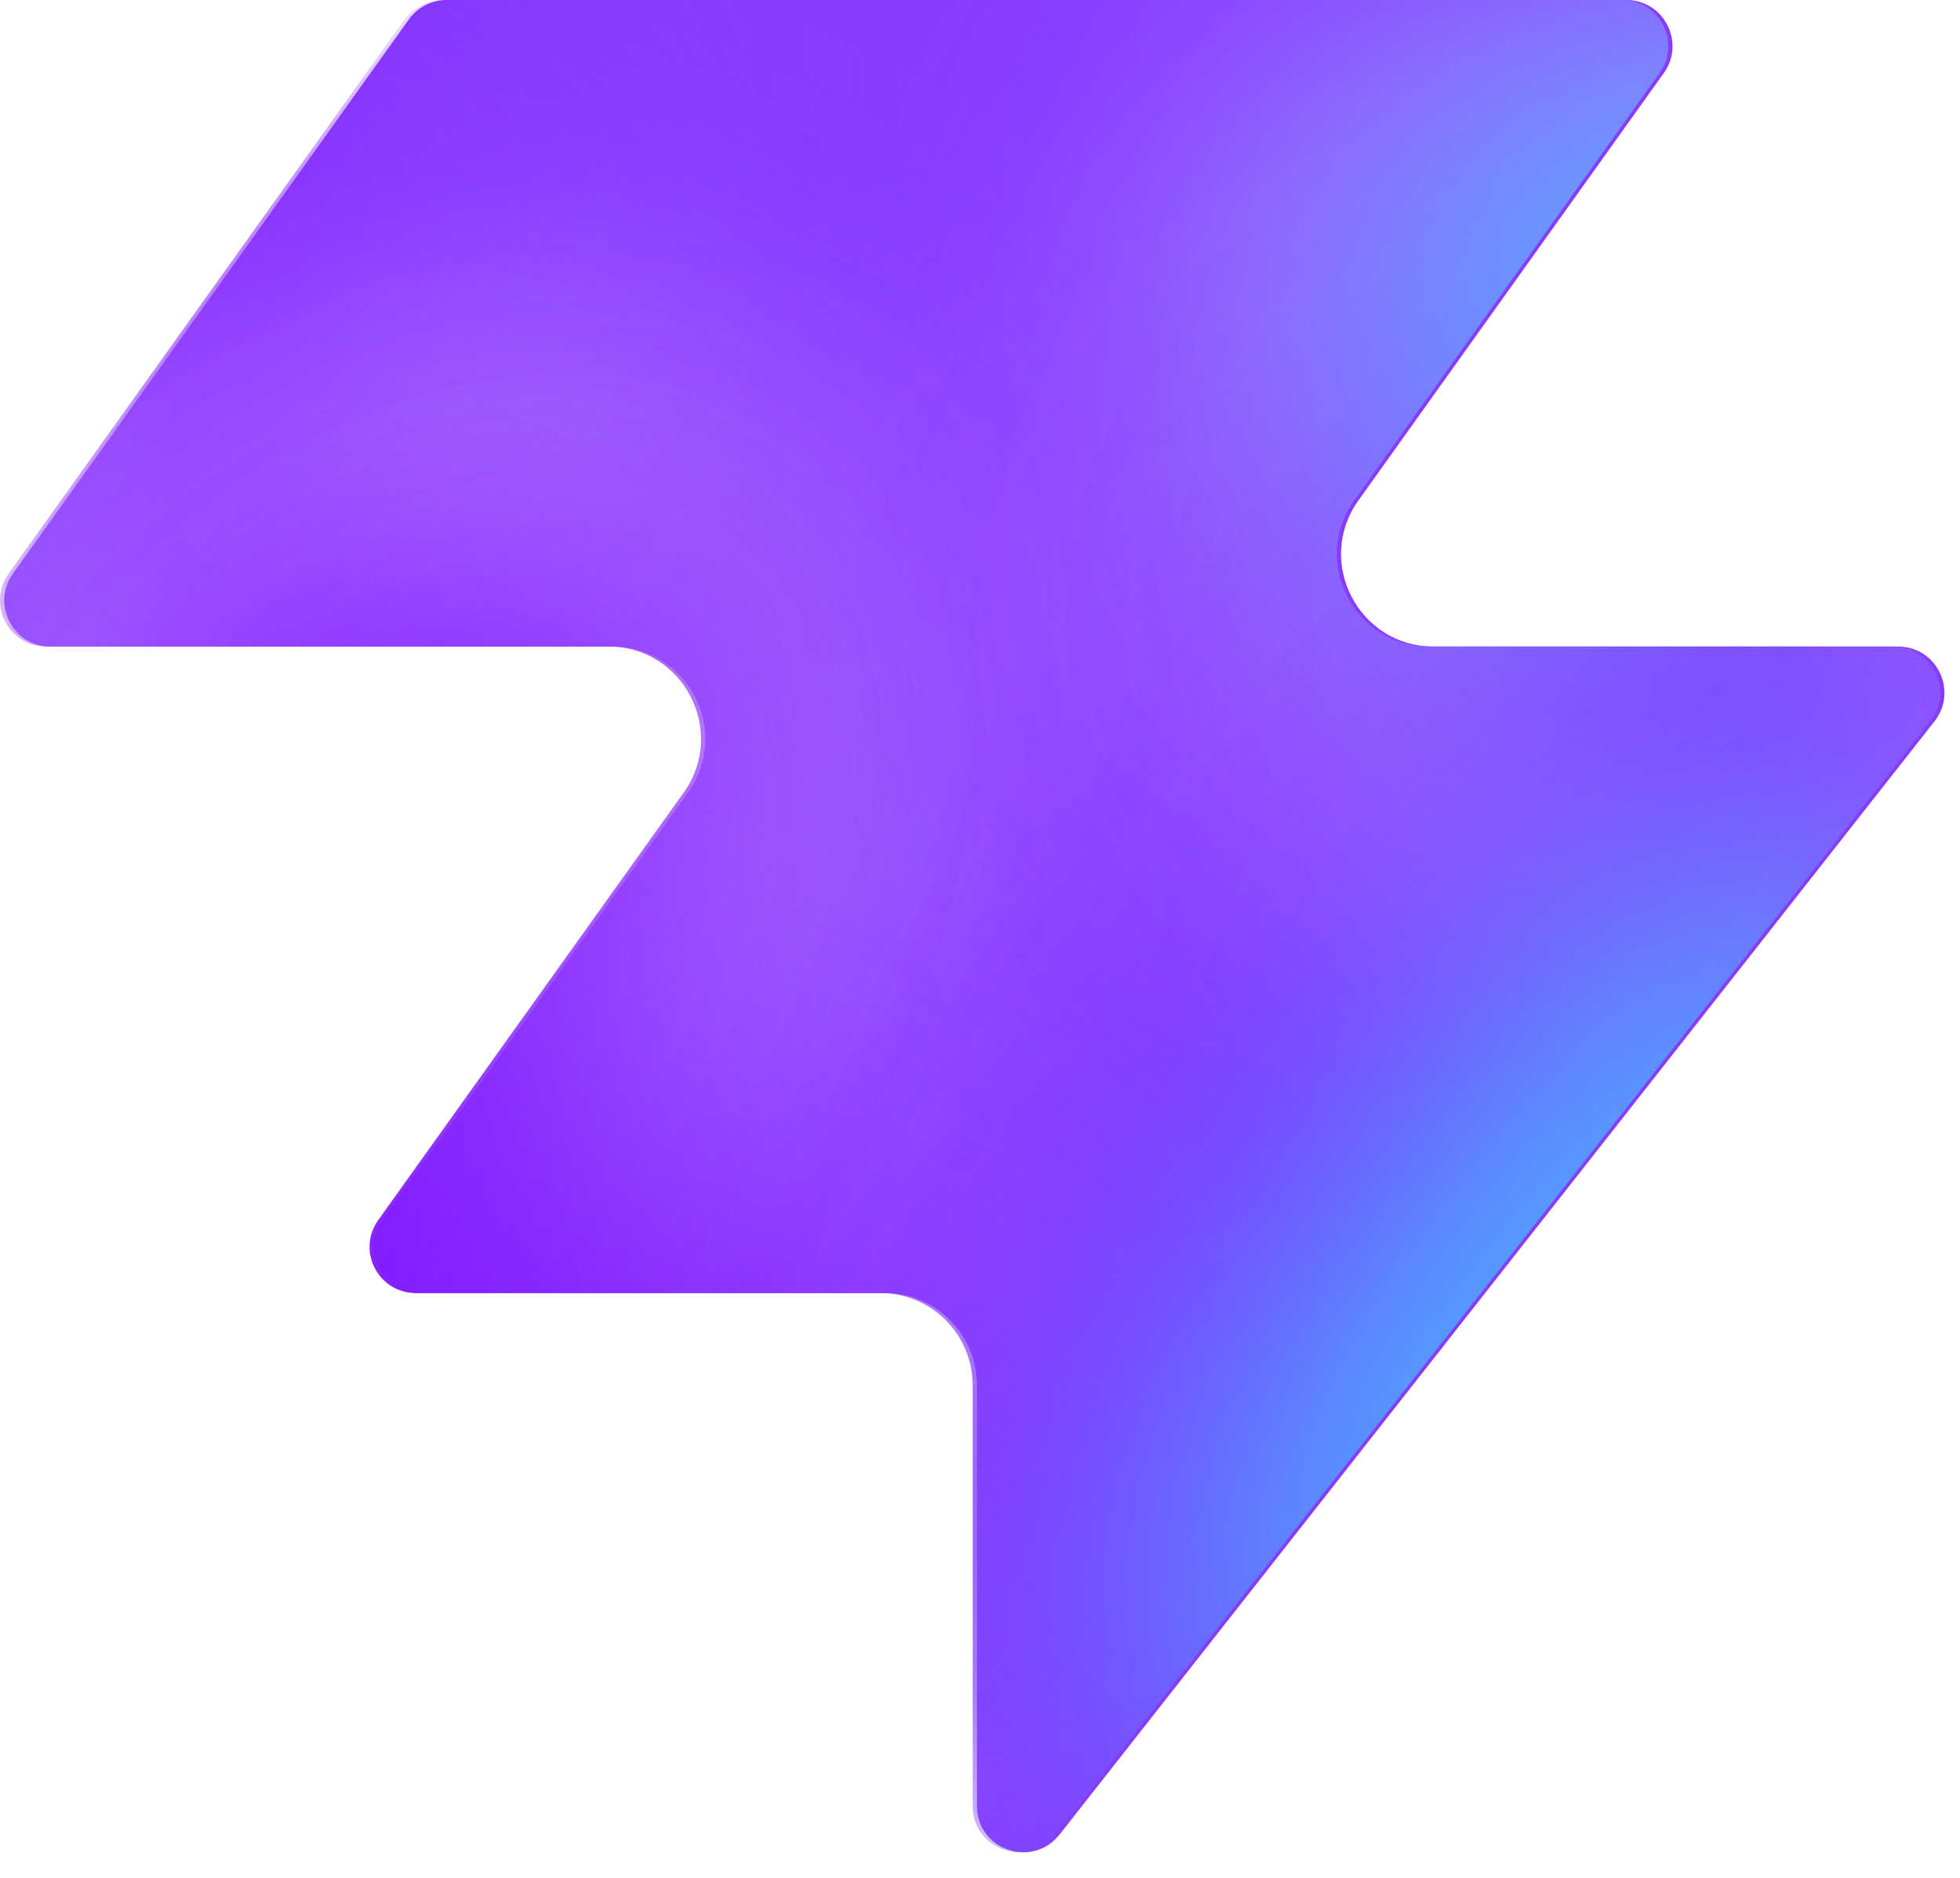
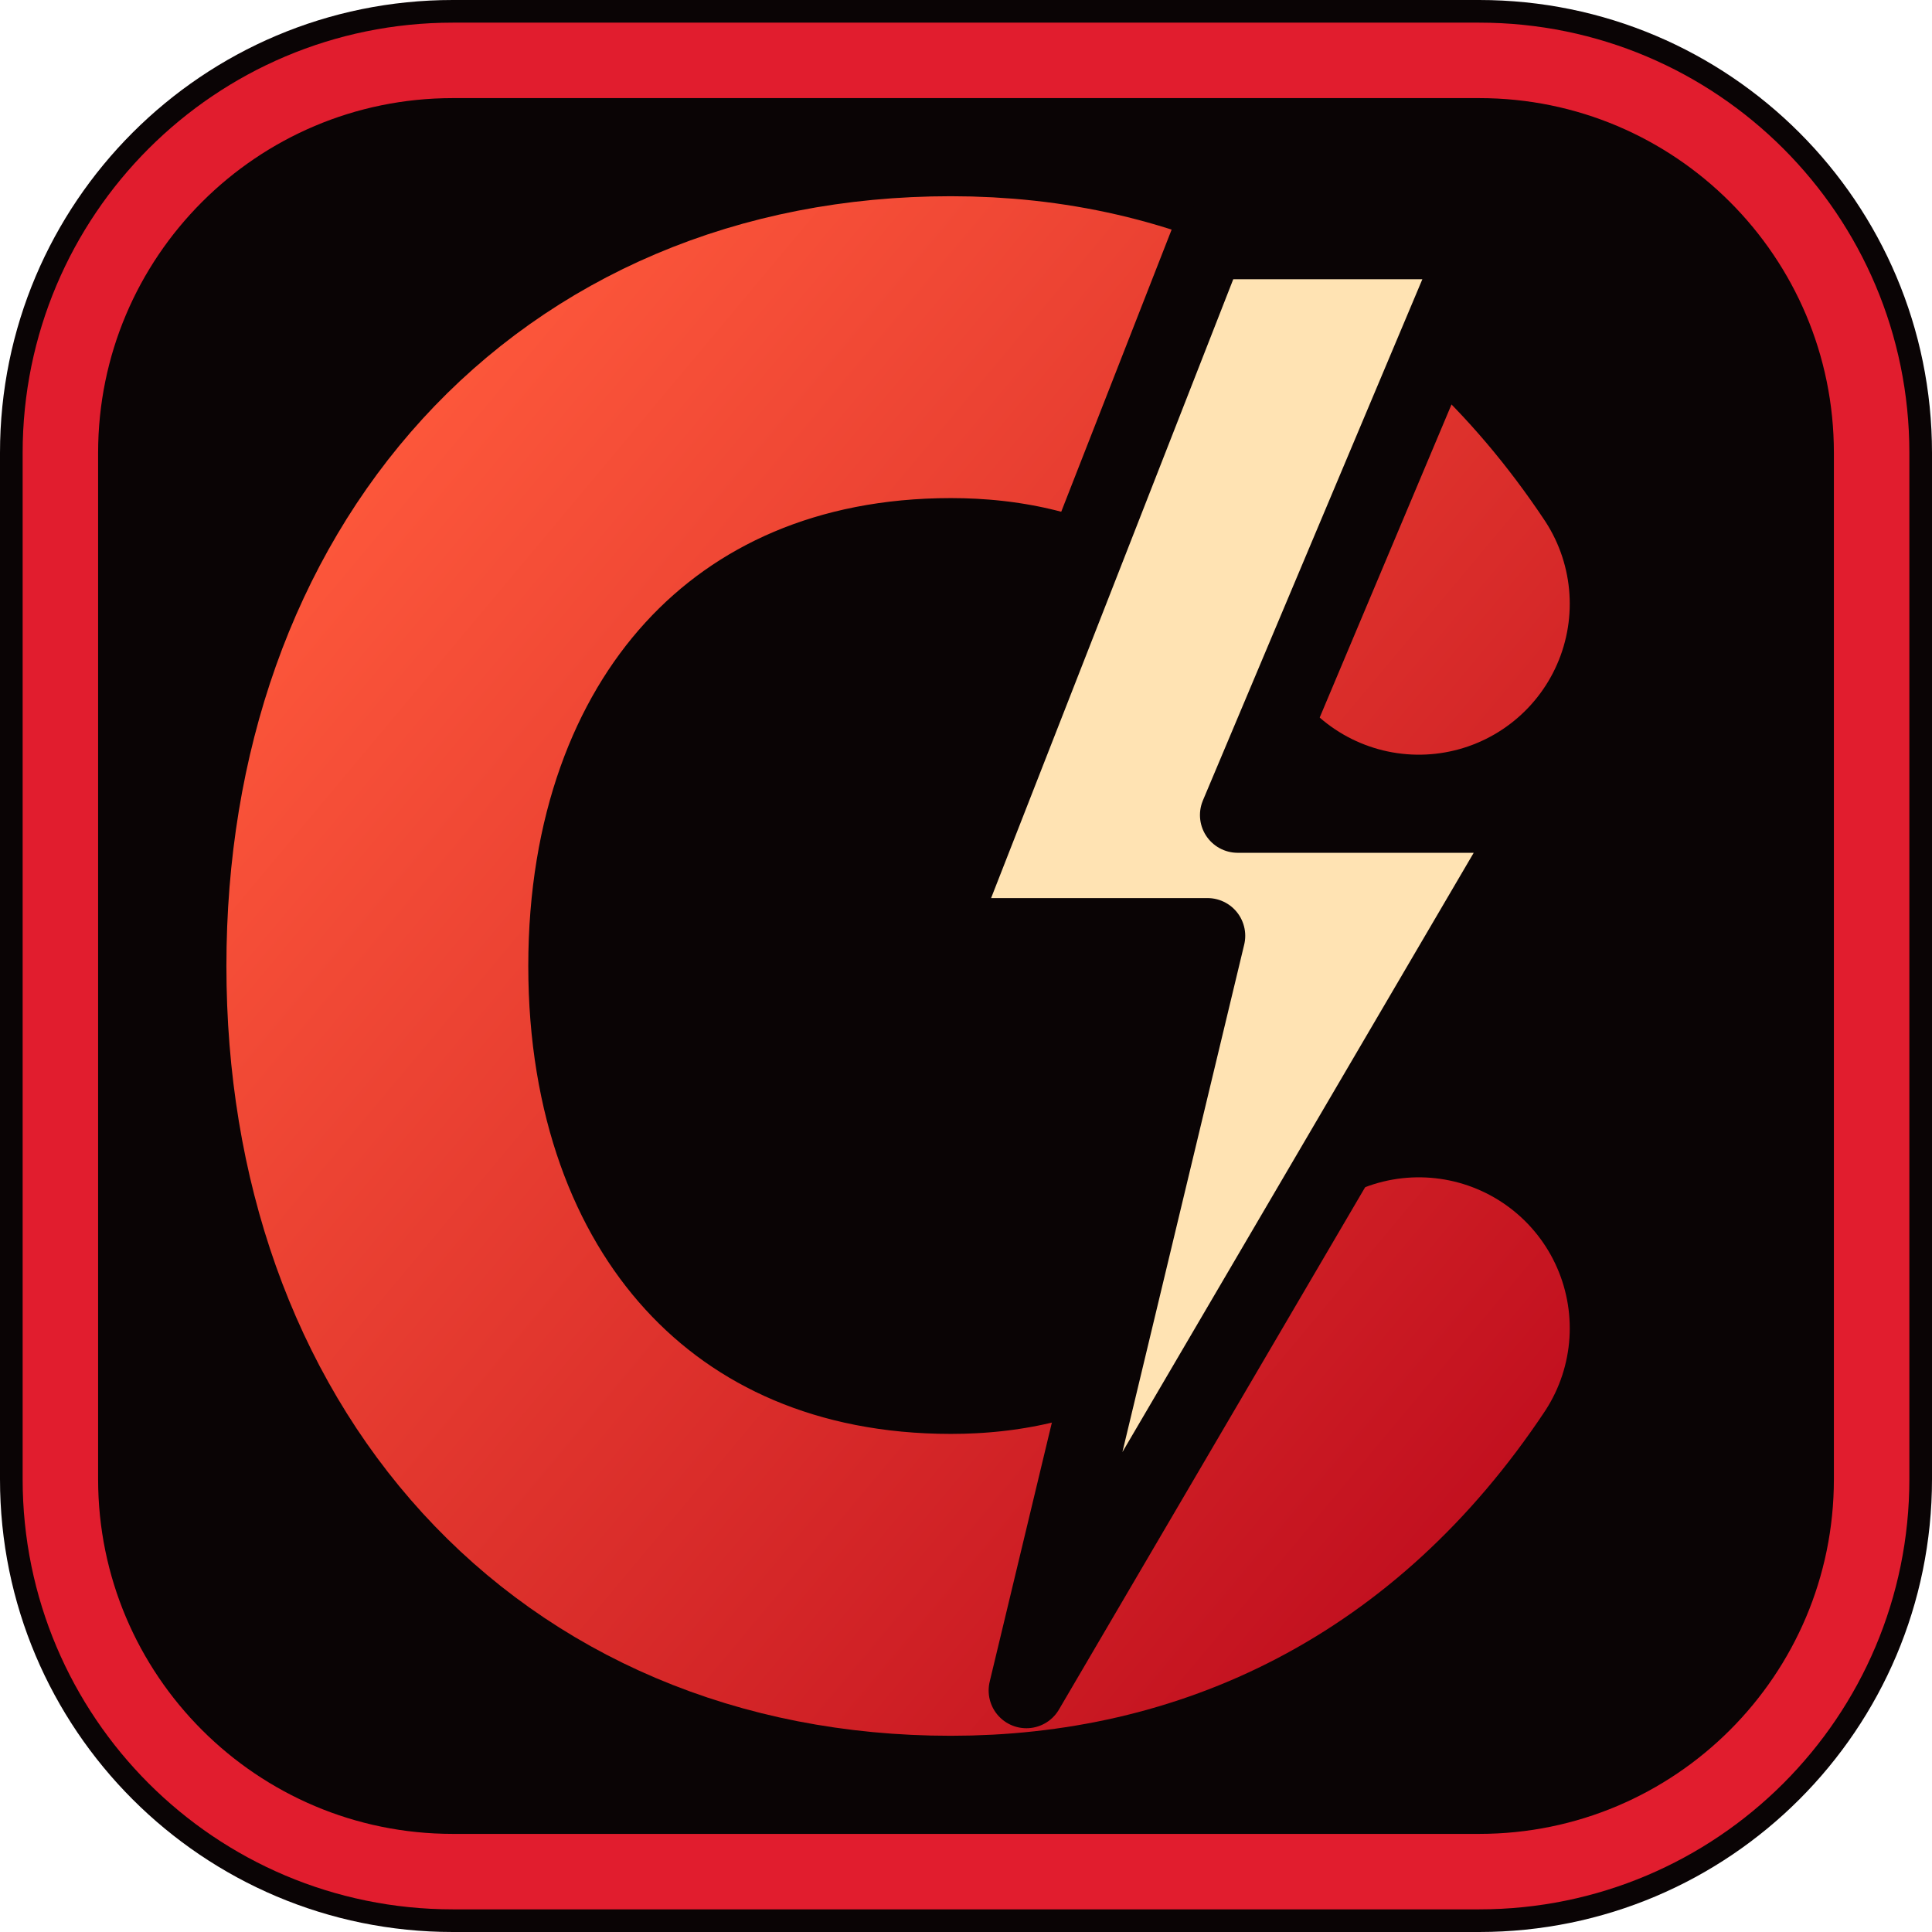
- <svg xmlns="http://www.w3.org/2000/svg" width="48" height="46" fill="none" viewBox="0 0 48 46">
-   <path fill="#863bff" d="M25.946 44.938c-.664.845-2.021.375-2.021-.698V33.937a2.26 2.26 0 0 0-2.262-2.262H10.287c-.92 0-1.456-1.04-.92-1.788l7.48-10.471c1.07-1.497 0-3.578-1.842-3.578H1.237c-.92 0-1.456-1.04-.92-1.788L10.013.474c.214-.297.556-.474.92-.474h28.894c.92 0 1.456 1.04.92 1.788l-7.48 10.471c-1.07 1.498 0 3.579 1.842 3.579h11.377c.943 0 1.473 1.088.89 1.83L25.947 44.94z" style="fill:#863bff;fill:color(display-p3 .525 .23 1);fill-opacity:1" />
-   <mask id="a" width="48" height="46" x="0" y="0" maskUnits="userSpaceOnUse" style="mask-type:alpha">
-     <path fill="#000" d="M25.842 44.938c-.664.844-2.021.375-2.021-.698V33.937a2.26 2.26 0 0 0-2.262-2.262H10.183c-.92 0-1.456-1.04-.92-1.788l7.48-10.471c1.07-1.498 0-3.579-1.842-3.579H1.133c-.92 0-1.456-1.04-.92-1.787L9.91.473c.214-.297.556-.474.92-.474h28.894c.92 0 1.456 1.04.92 1.788l-7.48 10.471c-1.07 1.498 0 3.578 1.842 3.578h11.377c.943 0 1.473 1.088.89 1.832L25.843 44.94z" style="fill:#000;fill-opacity:1" />
-   </mask>
-   <g mask="url(#a)">
-     <g filter="url(#b)">
-       <ellipse cx="5.508" cy="14.704" fill="#ede6ff" rx="5.508" ry="14.704" style="fill:#ede6ff;fill:color(display-p3 .927 .903 1);fill-opacity:1" transform="matrix(.00324 1 1 -.00324 -4.47 31.516)" />
-     </g>
-     <g filter="url(#c)">
-       <ellipse cx="10.399" cy="29.851" fill="#ede6ff" rx="10.399" ry="29.851" style="fill:#ede6ff;fill:color(display-p3 .927 .903 1);fill-opacity:1" transform="matrix(.00324 1 1 -.00324 -39.328 7.883)" />
-     </g>
-     <g filter="url(#d)">
-       <ellipse cx="5.508" cy="30.487" fill="#7e14ff" rx="5.508" ry="30.487" style="fill:#7e14ff;fill:color(display-p3 .492 .077 1);fill-opacity:1" transform="rotate(89.814 -25.913 -14.639)scale(1 -1)" />
-     </g>
-     <g filter="url(#e)">
-       <ellipse cx="5.508" cy="30.599" fill="#7e14ff" rx="5.508" ry="30.599" style="fill:#7e14ff;fill:color(display-p3 .492 .077 1);fill-opacity:1" transform="rotate(89.814 -32.644 -3.334)scale(1 -1)" />
-     </g>
-     <g filter="url(#f)">
-       <ellipse cx="5.508" cy="30.599" fill="#7e14ff" rx="5.508" ry="30.599" style="fill:#7e14ff;fill:color(display-p3 .492 .077 1);fill-opacity:1" transform="matrix(.00324 1 1 -.00324 -34.34 30.47)" />
-     </g>
-     <g filter="url(#g)">
-       <ellipse cx="14.072" cy="22.078" fill="#ede6ff" rx="14.072" ry="22.078" style="fill:#ede6ff;fill:color(display-p3 .927 .903 1);fill-opacity:1" transform="rotate(93.35 24.506 48.493)scale(-1 1)" />
-     </g>
-     <g filter="url(#h)">
-       <ellipse cx="3.47" cy="21.501" fill="#7e14ff" rx="3.47" ry="21.501" style="fill:#7e14ff;fill:color(display-p3 .492 .077 1);fill-opacity:1" transform="rotate(89.009 28.708 47.59)scale(-1 1)" />
-     </g>
-     <g filter="url(#i)">
-       <ellipse cx="3.47" cy="21.501" fill="#7e14ff" rx="3.47" ry="21.501" style="fill:#7e14ff;fill:color(display-p3 .492 .077 1);fill-opacity:1" transform="rotate(89.009 28.708 47.59)scale(-1 1)" />
-     </g>
-     <g filter="url(#j)">
-       <ellipse cx=".387" cy="8.972" fill="#7e14ff" rx="4.407" ry="29.108" style="fill:#7e14ff;fill:color(display-p3 .492 .077 1);fill-opacity:1" transform="rotate(39.51 .387 8.972)" />
-     </g>
-     <g filter="url(#k)">
-       <ellipse cx="47.523" cy="-6.092" fill="#7e14ff" rx="4.407" ry="29.108" style="fill:#7e14ff;fill:color(display-p3 .492 .077 1);fill-opacity:1" transform="rotate(37.892 47.523 -6.092)" />
-     </g>
-     <g filter="url(#l)">
-       <ellipse cx="41.412" cy="6.333" fill="#47bfff" rx="5.971" ry="9.665" style="fill:#47bfff;fill:color(display-p3 .28 .748 1);fill-opacity:1" transform="rotate(37.892 41.412 6.333)" />
-     </g>
-     <g filter="url(#m)">
-       <ellipse cx="-1.879" cy="38.332" fill="#7e14ff" rx="4.407" ry="29.108" style="fill:#7e14ff;fill:color(display-p3 .492 .077 1);fill-opacity:1" transform="rotate(37.892 -1.88 38.332)" />
-     </g>
-     <g filter="url(#n)">
-       <ellipse cx="-1.879" cy="38.332" fill="#7e14ff" rx="4.407" ry="29.108" style="fill:#7e14ff;fill:color(display-p3 .492 .077 1);fill-opacity:1" transform="rotate(37.892 -1.88 38.332)" />
-     </g>
-     <g filter="url(#o)">
-       <ellipse cx="35.651" cy="29.907" fill="#7e14ff" rx="4.407" ry="29.108" style="fill:#7e14ff;fill:color(display-p3 .492 .077 1);fill-opacity:1" transform="rotate(37.892 35.651 29.907)" />
-     </g>
-     <g filter="url(#p)">
-       <ellipse cx="38.418" cy="32.4" fill="#47bfff" rx="5.971" ry="15.297" style="fill:#47bfff;fill:color(display-p3 .28 .748 1);fill-opacity:1" transform="rotate(37.892 38.418 32.4)" />
-     </g>
-   </g>
+ <svg xmlns="http://www.w3.org/2000/svg" viewBox="0 0 64 64">
  <defs>
-     <filter id="b" width="60.045" height="41.654" x="-19.77" y="16.149" color-interpolation-filters="sRGB" filterUnits="userSpaceOnUse">
-       <feFlood flood-opacity="0" result="BackgroundImageFix" />
-       <feBlend in="SourceGraphic" in2="BackgroundImageFix" result="shape" />
-       <feGaussianBlur result="effect1_foregroundBlur_2002_17158" stdDeviation="7.659" />
-     </filter>
-     <filter id="c" width="90.34" height="51.437" x="-54.613" y="-7.533" color-interpolation-filters="sRGB" filterUnits="userSpaceOnUse">
-       <feFlood flood-opacity="0" result="BackgroundImageFix" />
-       <feBlend in="SourceGraphic" in2="BackgroundImageFix" result="shape" />
-       <feGaussianBlur result="effect1_foregroundBlur_2002_17158" stdDeviation="7.659" />
-     </filter>
-     <filter id="d" width="79.355" height="29.4" x="-49.64" y="2.03" color-interpolation-filters="sRGB" filterUnits="userSpaceOnUse">
-       <feFlood flood-opacity="0" result="BackgroundImageFix" />
-       <feBlend in="SourceGraphic" in2="BackgroundImageFix" result="shape" />
-       <feGaussianBlur result="effect1_foregroundBlur_2002_17158" stdDeviation="4.596" />
-     </filter>
-     <filter id="e" width="79.579" height="29.4" x="-45.045" y="20.029" color-interpolation-filters="sRGB" filterUnits="userSpaceOnUse">
-       <feFlood flood-opacity="0" result="BackgroundImageFix" />
-       <feBlend in="SourceGraphic" in2="BackgroundImageFix" result="shape" />
-       <feGaussianBlur result="effect1_foregroundBlur_2002_17158" stdDeviation="4.596" />
-     </filter>
-     <filter id="f" width="79.579" height="29.4" x="-43.513" y="21.178" color-interpolation-filters="sRGB" filterUnits="userSpaceOnUse">
-       <feFlood flood-opacity="0" result="BackgroundImageFix" />
-       <feBlend in="SourceGraphic" in2="BackgroundImageFix" result="shape" />
-       <feGaussianBlur result="effect1_foregroundBlur_2002_17158" stdDeviation="4.596" />
-     </filter>
-     <filter id="g" width="74.749" height="58.852" x="15.756" y="-17.901" color-interpolation-filters="sRGB" filterUnits="userSpaceOnUse">
-       <feFlood flood-opacity="0" result="BackgroundImageFix" />
-       <feBlend in="SourceGraphic" in2="BackgroundImageFix" result="shape" />
-       <feGaussianBlur result="effect1_foregroundBlur_2002_17158" stdDeviation="7.659" />
-     </filter>
-     <filter id="h" width="61.377" height="25.362" x="23.548" y="2.284" color-interpolation-filters="sRGB" filterUnits="userSpaceOnUse">
-       <feFlood flood-opacity="0" result="BackgroundImageFix" />
-       <feBlend in="SourceGraphic" in2="BackgroundImageFix" result="shape" />
-       <feGaussianBlur result="effect1_foregroundBlur_2002_17158" stdDeviation="4.596" />
-     </filter>
-     <filter id="i" width="61.377" height="25.362" x="23.548" y="2.284" color-interpolation-filters="sRGB" filterUnits="userSpaceOnUse">
-       <feFlood flood-opacity="0" result="BackgroundImageFix" />
-       <feBlend in="SourceGraphic" in2="BackgroundImageFix" result="shape" />
-       <feGaussianBlur result="effect1_foregroundBlur_2002_17158" stdDeviation="4.596" />
-     </filter>
-     <filter id="j" width="56.045" height="63.649" x="-27.636" y="-22.853" color-interpolation-filters="sRGB" filterUnits="userSpaceOnUse">
-       <feFlood flood-opacity="0" result="BackgroundImageFix" />
-       <feBlend in="SourceGraphic" in2="BackgroundImageFix" result="shape" />
-       <feGaussianBlur result="effect1_foregroundBlur_2002_17158" stdDeviation="4.596" />
-     </filter>
-     <filter id="k" width="54.814" height="64.646" x="20.116" y="-38.415" color-interpolation-filters="sRGB" filterUnits="userSpaceOnUse">
-       <feFlood flood-opacity="0" result="BackgroundImageFix" />
-       <feBlend in="SourceGraphic" in2="BackgroundImageFix" result="shape" />
-       <feGaussianBlur result="effect1_foregroundBlur_2002_17158" stdDeviation="4.596" />
-     </filter>
-     <filter id="l" width="33.541" height="35.313" x="24.641" y="-11.323" color-interpolation-filters="sRGB" filterUnits="userSpaceOnUse">
-       <feFlood flood-opacity="0" result="BackgroundImageFix" />
-       <feBlend in="SourceGraphic" in2="BackgroundImageFix" result="shape" />
-       <feGaussianBlur result="effect1_foregroundBlur_2002_17158" stdDeviation="4.596" />
-     </filter>
-     <filter id="m" width="54.814" height="64.646" x="-29.286" y="6.009" color-interpolation-filters="sRGB" filterUnits="userSpaceOnUse">
-       <feFlood flood-opacity="0" result="BackgroundImageFix" />
-       <feBlend in="SourceGraphic" in2="BackgroundImageFix" result="shape" />
-       <feGaussianBlur result="effect1_foregroundBlur_2002_17158" stdDeviation="4.596" />
-     </filter>
-     <filter id="n" width="54.814" height="64.646" x="-29.286" y="6.009" color-interpolation-filters="sRGB" filterUnits="userSpaceOnUse">
-       <feFlood flood-opacity="0" result="BackgroundImageFix" />
-       <feBlend in="SourceGraphic" in2="BackgroundImageFix" result="shape" />
-       <feGaussianBlur result="effect1_foregroundBlur_2002_17158" stdDeviation="4.596" />
-     </filter>
-     <filter id="o" width="54.814" height="64.646" x="8.244" y="-2.416" color-interpolation-filters="sRGB" filterUnits="userSpaceOnUse">
-       <feFlood flood-opacity="0" result="BackgroundImageFix" />
-       <feBlend in="SourceGraphic" in2="BackgroundImageFix" result="shape" />
-       <feGaussianBlur result="effect1_foregroundBlur_2002_17158" stdDeviation="4.596" />
-     </filter>
-     <filter id="p" width="39.409" height="43.623" x="18.713" y="10.588" color-interpolation-filters="sRGB" filterUnits="userSpaceOnUse">
-       <feFlood flood-opacity="0" result="BackgroundImageFix" />
-       <feBlend in="SourceGraphic" in2="BackgroundImageFix" result="shape" />
-       <feGaussianBlur result="effect1_foregroundBlur_2002_17158" stdDeviation="4.596" />
-     </filter>
+     <linearGradient id="g" x1="0" y1="0" x2="1" y2="1">
+       <stop offset="0" stop-color="#ff5a3c" />
+       <stop offset="1" stop-color="#c2101f" />
+     </linearGradient>
  </defs>
+   <rect width="64" height="64" rx="15" fill="#0a0405" />
+   <rect x="2" y="2" width="60" height="60" rx="13" fill="none" stroke="#e11d2e" stroke-width="2.5" />
+   <path d="M47 20C43 14 37.5 11.5 31.5 11.5 20 11.5 12.5 20 12.5 32S20 52.5 31.5 52.5c6 0 11.5-2.5 15.5-8.5" fill="none" stroke="url(#g)" stroke-width="10" stroke-linecap="round" />
+   <path d="M40 8 31 31h9l-6 25 17-29h-10l8-19z" fill="#ffe3b3" stroke="#0a0405" stroke-width="2.5" stroke-linejoin="round" />
</svg>
